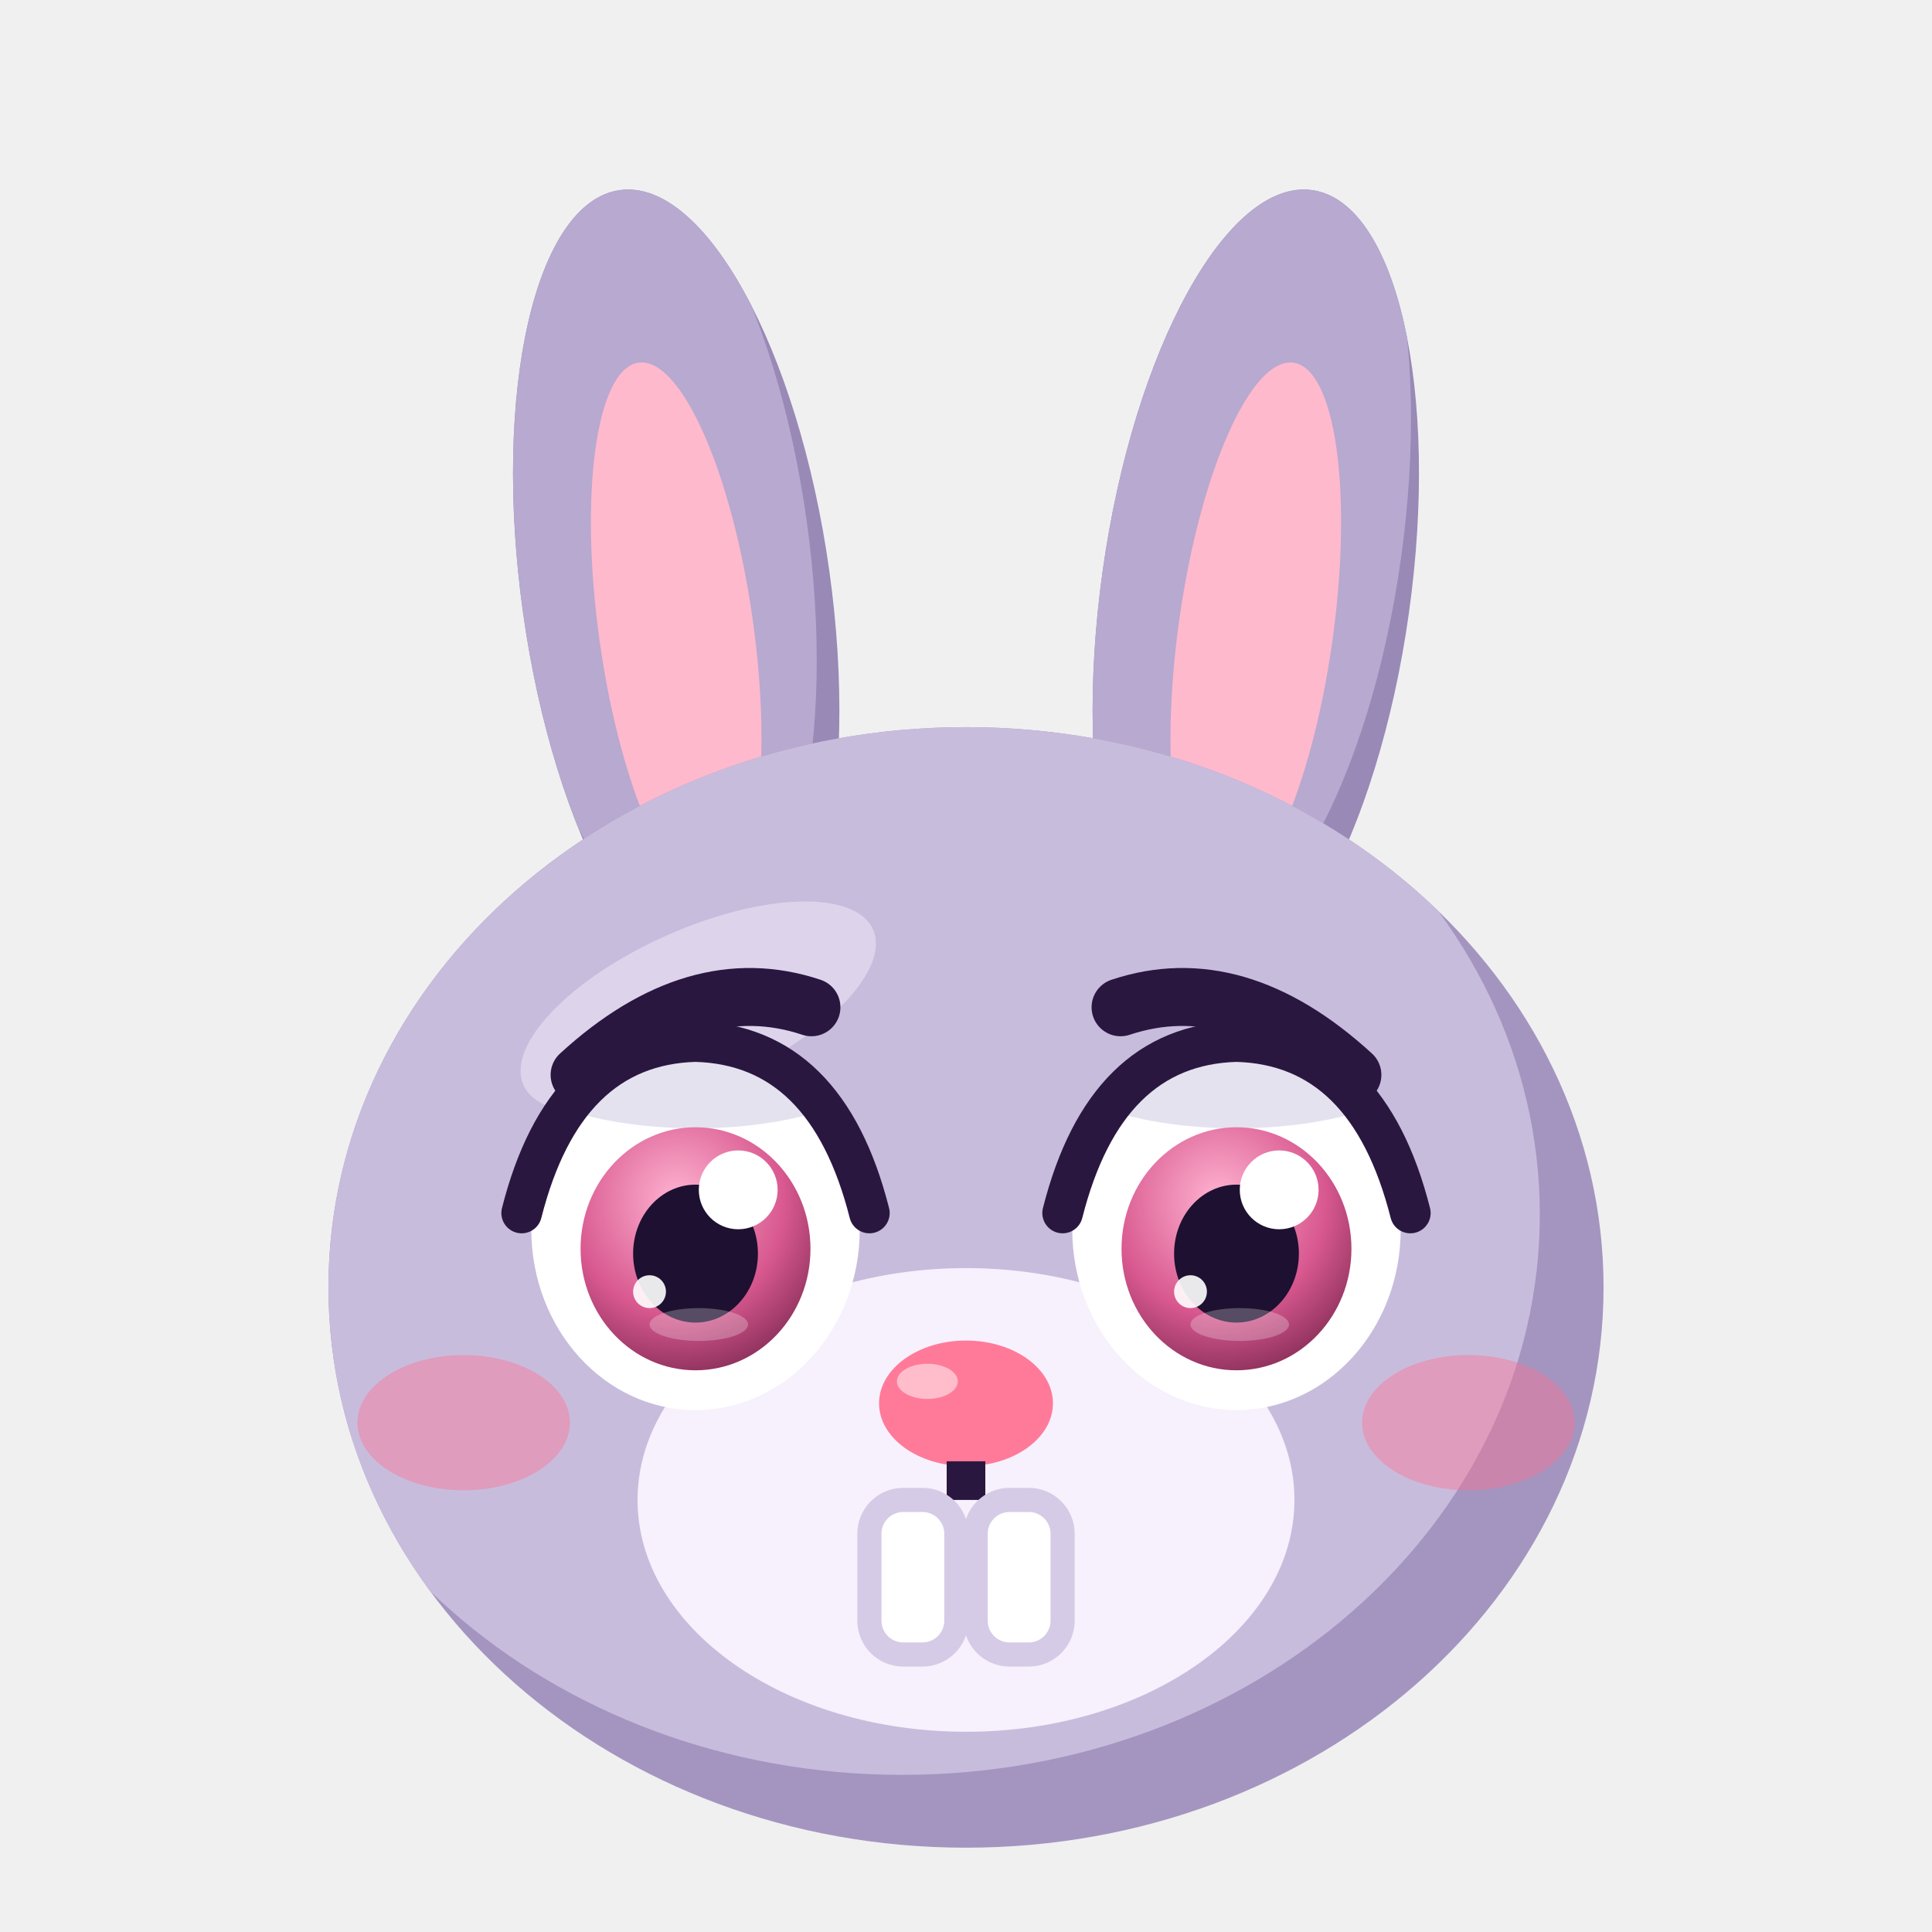
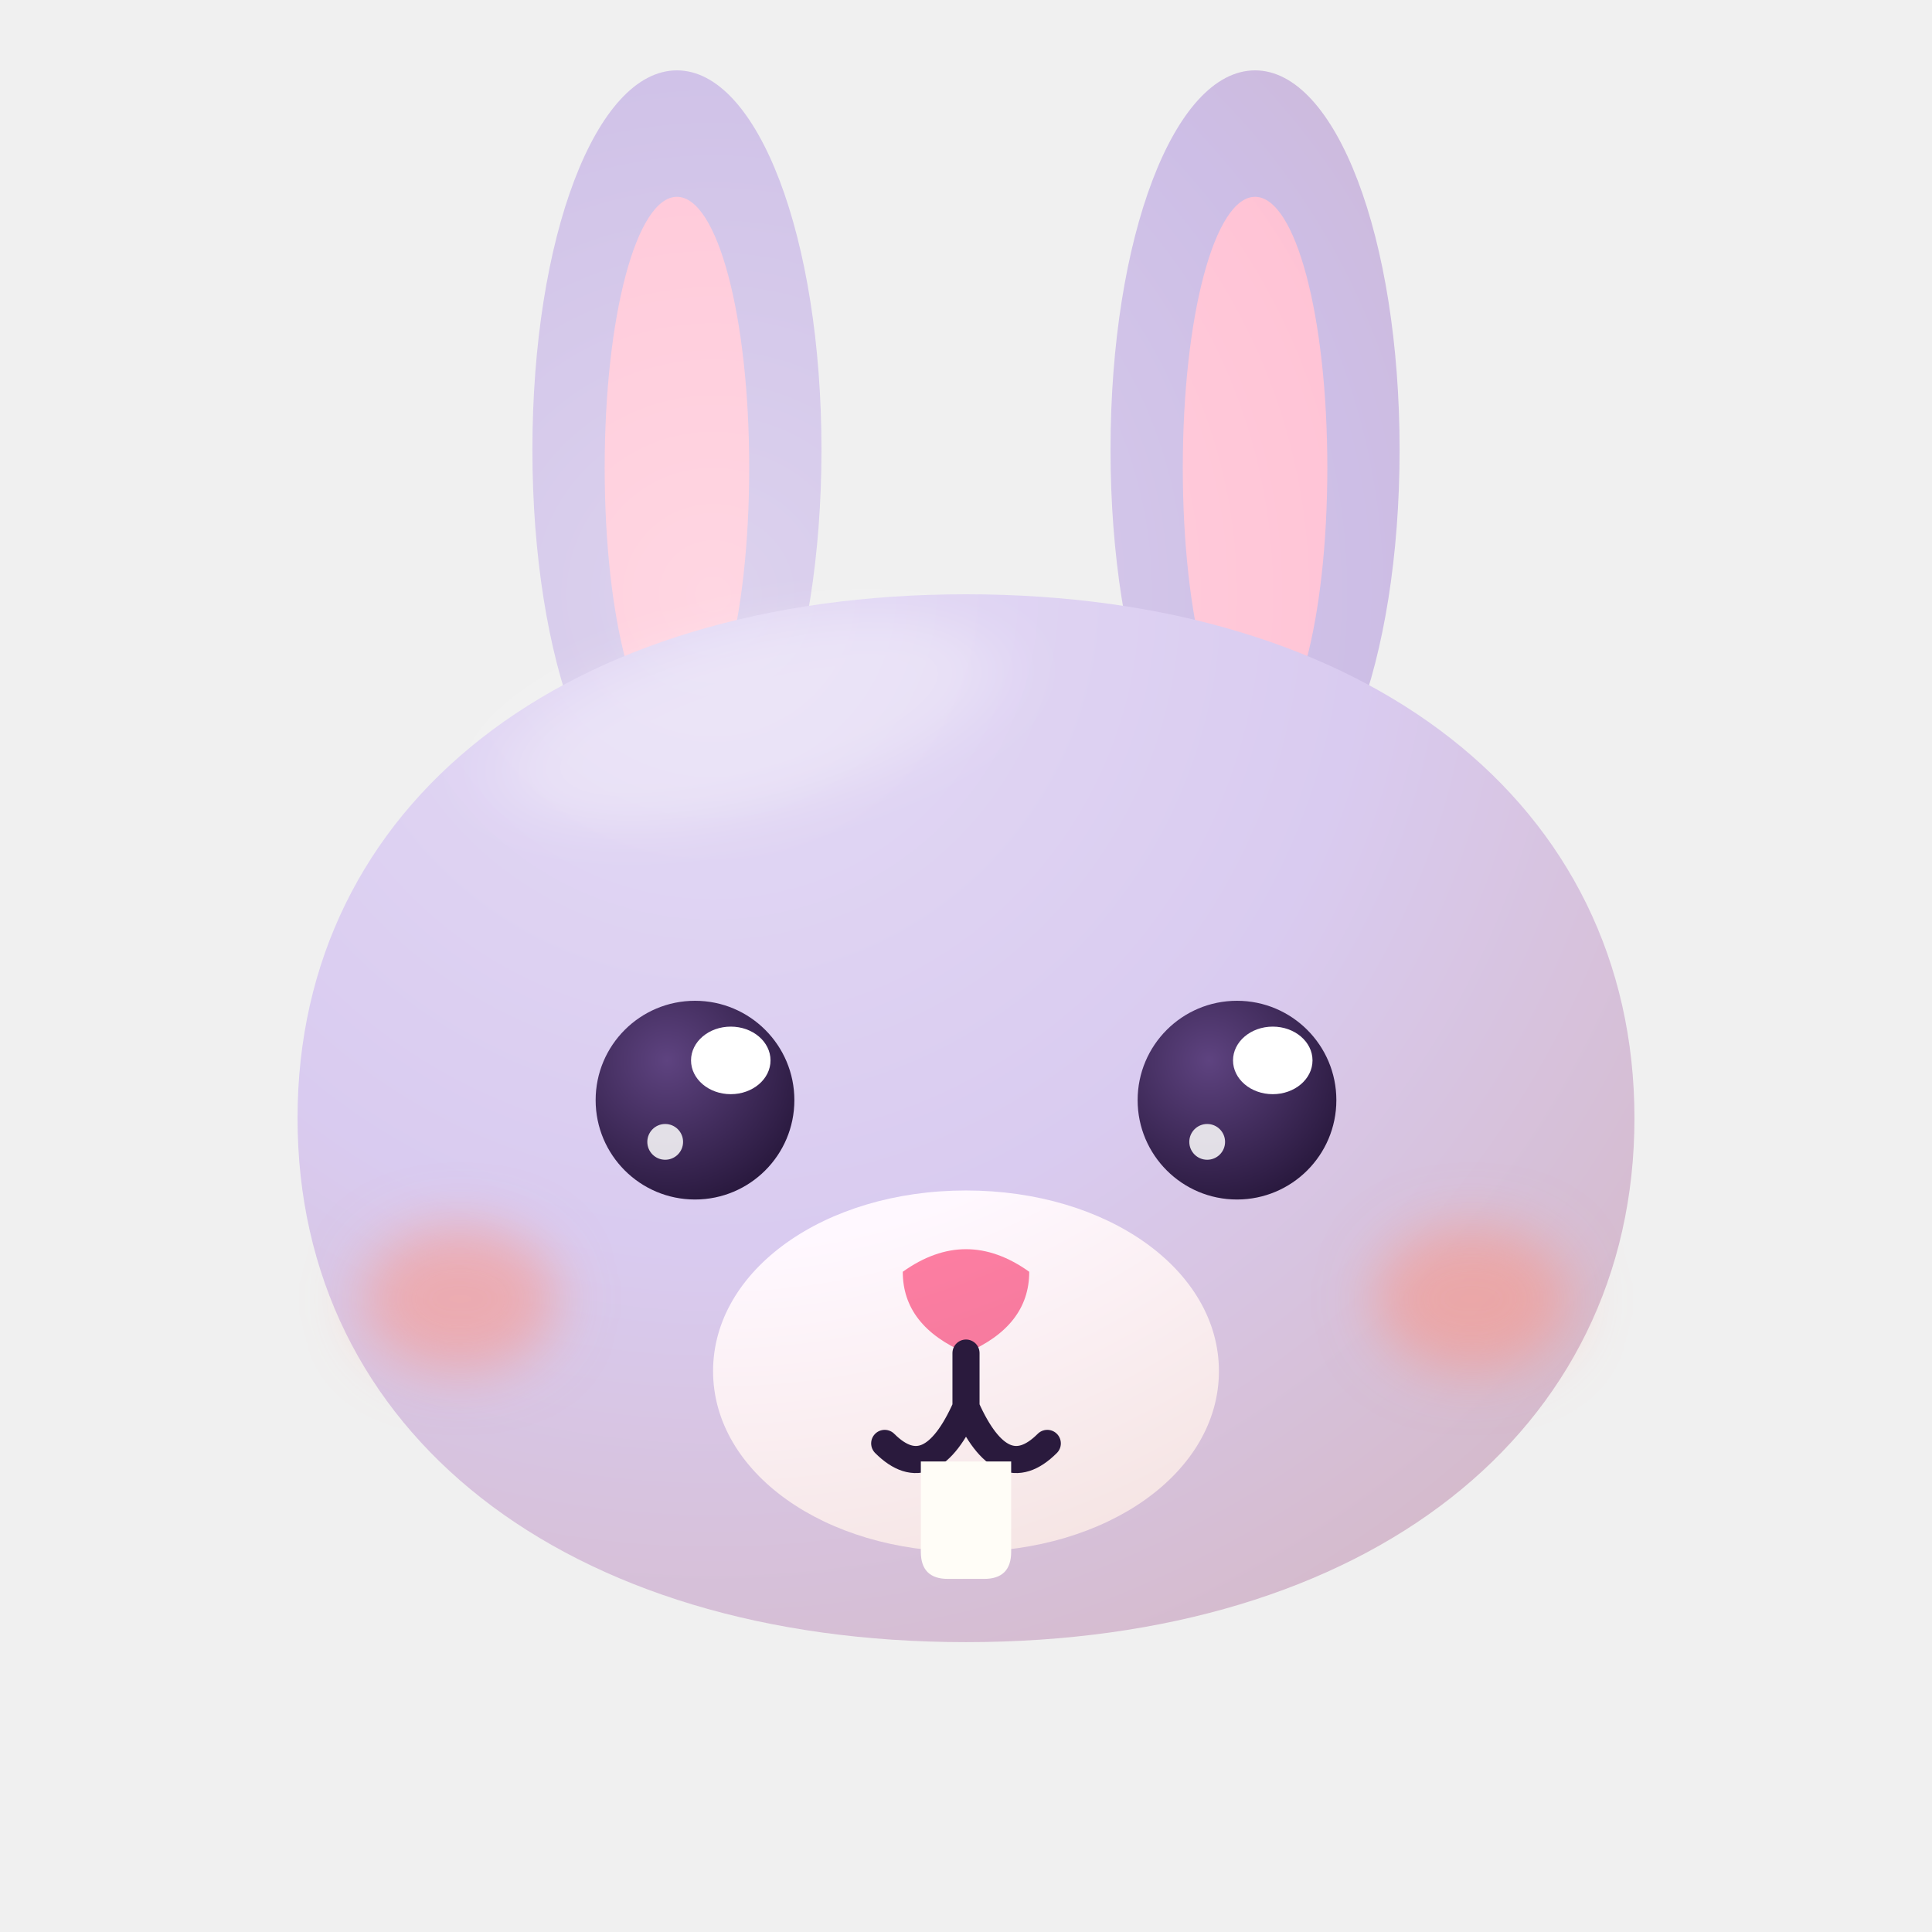
<svg xmlns="http://www.w3.org/2000/svg" viewBox="12 8 176 176">
-   <g transform="translate(100 120) scale(0.88) translate(-100 -106)">
-     <clipPath id="k46">
-       <ellipse cx="70" cy="40" rx="16" ry="42" transform="rotate(-8 70 40)" />
-     </clipPath>
-     <ellipse cx="70" cy="40" rx="16" ry="42" fill="#9889B6" transform="rotate(-8 70 40)" />
-     <g clip-path="url(#k46)">
-       <g transform="rotate(-8 70 40)">
-         <ellipse cx="68.4" cy="34.54" rx="16" ry="42" fill="#B7A9D0" />
-       </g>
-     </g>
-     <ellipse cx="70" cy="44" rx="8" ry="28" fill="#FFB9CC" transform="rotate(-8 70 44)" />
-     <clipPath id="k47">
-       <ellipse cx="130" cy="40" rx="16" ry="42" transform="rotate(8 130 40)" />
-     </clipPath>
-     <ellipse cx="130" cy="40" rx="16" ry="42" fill="#9889B6" transform="rotate(8 130 40)" />
-     <g clip-path="url(#k47)">
-       <g transform="rotate(8 130 40)">
-         <ellipse cx="128.4" cy="34.54" rx="16" ry="42" fill="#B7A9D0" />
-       </g>
-     </g>
-     <ellipse cx="130" cy="44" rx="8" ry="28" fill="#FFB9CC" transform="rotate(8 130 44)" />
-     <clipPath id="k48">
-       <ellipse cx="100" cy="112" rx="66" ry="58" />
-     </clipPath>
-     <ellipse cx="100" cy="112" rx="66" ry="58" fill="#A495C0" />
-     <g clip-path="url(#k48)">
-       <g>
-         <ellipse cx="93.4" cy="104.46" rx="66" ry="58" fill="#C8BCDD" />
-         <ellipse cx="72.28" cy="83" rx="19.8" ry="8.12" fill="#EEE8F8" opacity=".55" transform="rotate(-24 72.28 83)" />
-       </g>
-     </g>
-     <ellipse cx="100" cy="134" rx="34" ry="24" fill="#F6F1FC" />
-     <path d="M60 90 Q72 79 84 83" stroke="#2A1740" stroke-width="6" fill="none" stroke-linecap="round" />
-     <path d="M140 90 Q128 79 116 83" stroke="#2A1740" stroke-width="6" fill="none" stroke-linecap="round" />
-     <radialGradient id="k49" cx=".42" cy=".3" r=".85">
-       <stop offset="0" stop-color="#FFB3D1" />
-       <stop offset=".55" stop-color="#D8588F" />
-       <stop offset="1" stop-color="#6B1F46" />
+   <defs>
+     <radialGradient id="g0" gradientUnits="userSpaceOnUse" cx="72" cy="58" r="160">
+       <stop offset="0" stop-color="#dcd2ee" />
+       <stop offset=".45" stop-color="#CDBEE6" />
+       <stop offset="1" stop-color="#cbaab4" />
    </radialGradient>
-     <clipPath id="k50">
-       <ellipse cx="72" cy="106" rx="17" ry="18.7" />
-     </clipPath>
-     <ellipse cx="72" cy="106" rx="17" ry="18.7" fill="#fff" />
-     <g clip-path="url(#k50)">
-       <ellipse cx="72" cy="87.674" rx="20.4" ry="7.854" fill="#C5BEDC" opacity=".45" />
-       <ellipse cx="72" cy="108" rx="11.9" ry="12.58" fill="url(#k49)" />
-       <ellipse cx="72" cy="108.5" rx="6.46" ry="7.14" fill="#1E1030" />
-       <ellipse cx="76.42" cy="101.9" rx="4.08" ry="4.08" fill="#fff" />
-       <ellipse cx="67.24" cy="112.44" rx="1.7" ry="1.7" fill="#fff" opacity=".9" />
-       <ellipse cx="72.34" cy="115.84" rx="5.1" ry="1.7" fill="#fff" opacity=".25" />
-     </g>
-     <path d="M54 104.3 Q58.4 86.926 72 86.552 Q85.6 86.926 90 104.3" stroke="#2A1740" stroke-width="4.2" fill="none" stroke-linecap="round" />
-     <radialGradient id="k51" cx=".42" cy=".3" r=".85">
-       <stop offset="0" stop-color="#FFB3D1" />
-       <stop offset=".55" stop-color="#D8588F" />
-       <stop offset="1" stop-color="#6B1F46" />
+     <radialGradient id="g1" gradientUnits="userSpaceOnUse" cx="72" cy="58" r="160">
+       <stop offset="0" stop-color="#ffd6e2" />
+       <stop offset=".45" stop-color="#FFC4D6" />
+       <stop offset="1" stop-color="#eaaeaa" />
    </radialGradient>
-     <clipPath id="k52">
-       <ellipse cx="128" cy="106" rx="17" ry="18.7" />
-     </clipPath>
-     <ellipse cx="128" cy="106" rx="17" ry="18.7" fill="#fff" />
-     <g clip-path="url(#k52)">
-       <ellipse cx="128" cy="87.674" rx="20.4" ry="7.854" fill="#C5BEDC" opacity=".45" />
-       <ellipse cx="128" cy="108" rx="11.9" ry="12.58" fill="url(#k51)" />
-       <ellipse cx="128" cy="108.5" rx="6.46" ry="7.14" fill="#1E1030" />
-       <ellipse cx="132.42" cy="101.9" rx="4.08" ry="4.08" fill="#fff" />
-       <ellipse cx="123.24" cy="112.44" rx="1.7" ry="1.7" fill="#fff" opacity=".9" />
-       <ellipse cx="128.34" cy="115.84" rx="5.1" ry="1.7" fill="#fff" opacity=".25" />
-     </g>
-     <path d="M110 104.3 Q114.4 86.926 128 86.552 Q141.6 86.926 146 104.3" stroke="#2A1740" stroke-width="4.2" fill="none" stroke-linecap="round" />
-     <ellipse cx="100" cy="124" rx="9" ry="6.5" fill="#FF7A99" />
-     <ellipse cx="96" cy="121.725" rx="3.15" ry="1.82" fill="#fff" opacity=".5" />
-     <path d="M100 130 L100 134" stroke="#2A1740" stroke-width="4" />
-     <rect x="90" y="134" width="9" height="16" rx="3.5" fill="#fff" stroke="#D6CBE6" stroke-width="2.5" />
-     <rect x="101" y="134" width="9" height="16" rx="3.5" fill="#fff" stroke="#D6CBE6" stroke-width="2.5" />
-     <ellipse cx="48" cy="126" rx="11" ry="7" fill="#FF6F91" opacity=".42" />
-     <ellipse cx="152" cy="126" rx="11" ry="7" fill="#FF6F91" opacity=".42" />
+     <radialGradient id="g2" gradientUnits="userSpaceOnUse" cx="72" cy="58" r="160">
+       <stop offset="0" stop-color="#e4dbf5" />
+       <stop offset=".45" stop-color="#D9CBF0" />
+       <stop offset="1" stop-color="#d3b2ba" />
+     </radialGradient>
+     <radialGradient id="g3" gradientUnits="userSpaceOnUse" cx="72" cy="58" r="160">
+       <stop offset="0" stop-color="#fffaff" />
+       <stop offset=".45" stop-color="#FFF8FF" />
+       <stop offset="1" stop-color="#eacec4" />
+     </radialGradient>
+     <filter id="bl" x="-30%" y="-60%" width="160%" height="220%">
+       <feGaussianBlur stdDeviation="3.4" />
+     </filter>
+     <filter id="bb" x="-40%" y="-60%" width="180%" height="220%">
+       <feGaussianBlur stdDeviation="3" />
+     </filter>
+     <radialGradient id="e4" cx=".36" cy=".3" r=".9">
+       <stop offset="0" stop-color="#5E4380" />
+       <stop offset="1" stop-color="#1E1030" />
+     </radialGradient>
+     <radialGradient id="e5" cx=".36" cy=".3" r=".9">
+       <stop offset="0" stop-color="#5E4380" />
+       <stop offset="1" stop-color="#1E1030" />
+     </radialGradient>
+     <radialGradient id="g6" gradientUnits="userSpaceOnUse" cx="72" cy="58" r="160">
+       <stop offset="0" stop-color="#ffa5bf" />
+       <stop offset=".45" stop-color="#FF7FA3" />
+       <stop offset="1" stop-color="#d0678a" />
+     </radialGradient>
+   </defs>
+   <g transform="translate(100 96) scale(0.8229) translate(-100 -99.15)">
+     <path d="M52 42 C52 18.48 59.04 0 68 0 C76.96 0 84 18.48 84 42 C84 65.52 76.96 84 68 84 C59.04 84 52 65.52 52 42Z" fill="url(#g0)" />
+     <path d="M148 42C148 18.48 140.96 0 132 0C123.04 0 116 18.48 116 42C116 65.52 123.04 84 132 84C140.96 84 148 65.52 148 42Z" fill="url(#g0)" />
+     <path d="M60 44 C60 27.2 63.52 14 68 14 C72.48 14 76 27.2 76 44 C76 60.8 72.48 74 68 74 C63.52 74 60 60.8 60 44Z" fill="url(#g1)" />
+     <path d="M140 44C140 27.2 136.48 14 132 14C127.52 14 124 27.2 124 44C124 60.8 127.52 74 132 74C136.48 74 140 60.8 140 44Z" fill="url(#g1)" />
+     <path d="M26 116 C26 81.2 55.6 58 100 58 C144.4 58 174 81.2 174 116 C174 150.8 144.4 174 100 174 C55.6 174 26 150.8 26 116Z" fill="url(#g2)" />
+     <path d="M72 144 C72 132.8 84.32 124 100 124 C115.68 124 128 132.8 128 144 C128 155.2 115.68 164 100 164 C84.32 164 72 155.2 72 144Z" fill="url(#g3)" />
+     <ellipse cx="76" cy="72" rx="28" ry="10" fill="#fff" opacity=".3" filter="url(#bl)" transform="rotate(-14 76 72)" />
+     <ellipse cx="44" cy="136" rx="10.8" ry="8.1" fill="#FF8F7A" opacity=".5" filter="url(#bb)" />
+     <ellipse cx="156" cy="136" rx="10.8" ry="8.1" fill="#FF8F7A" opacity=".5" filter="url(#bb)" />
+     <circle cx="70" cy="114" r="11" fill="url(#e4)" />
+     <ellipse cx="73.96" cy="109.6" rx="4.4" ry="3.74" fill="#fff" />
+     <circle cx="66.7" cy="118.62" r="1.98" fill="#fff" opacity=".85" />
+     <circle cx="130" cy="114" r="11" fill="url(#e5)" />
+     <ellipse cx="133.96" cy="109.6" rx="4.4" ry="3.74" fill="#fff" />
+     <circle cx="126.7" cy="118.62" r="1.98" fill="#fff" opacity=".85" />
+     <path d="M93 133 Q100 128 107 133 Q107 139 100 142 Q93 139 93 133Z" fill="url(#g6)" />
+     <path d="M100 142 L100 148 M91 152 Q96 157 100 148 Q104 157 109 152" fill="none" stroke="#2A1A3D" stroke-width="3" stroke-linecap="round" stroke-linejoin="round" />
+     <path d="M95 154 L95 164 Q95 167 98 167 L100 167 L100 154Z" fill="#FFFDF7" />
+     <path d="M105 154 L105 164 Q105 167 102 167 L100 167 L100 154Z" fill="#FFFDF7" />
  </g>
</svg>
